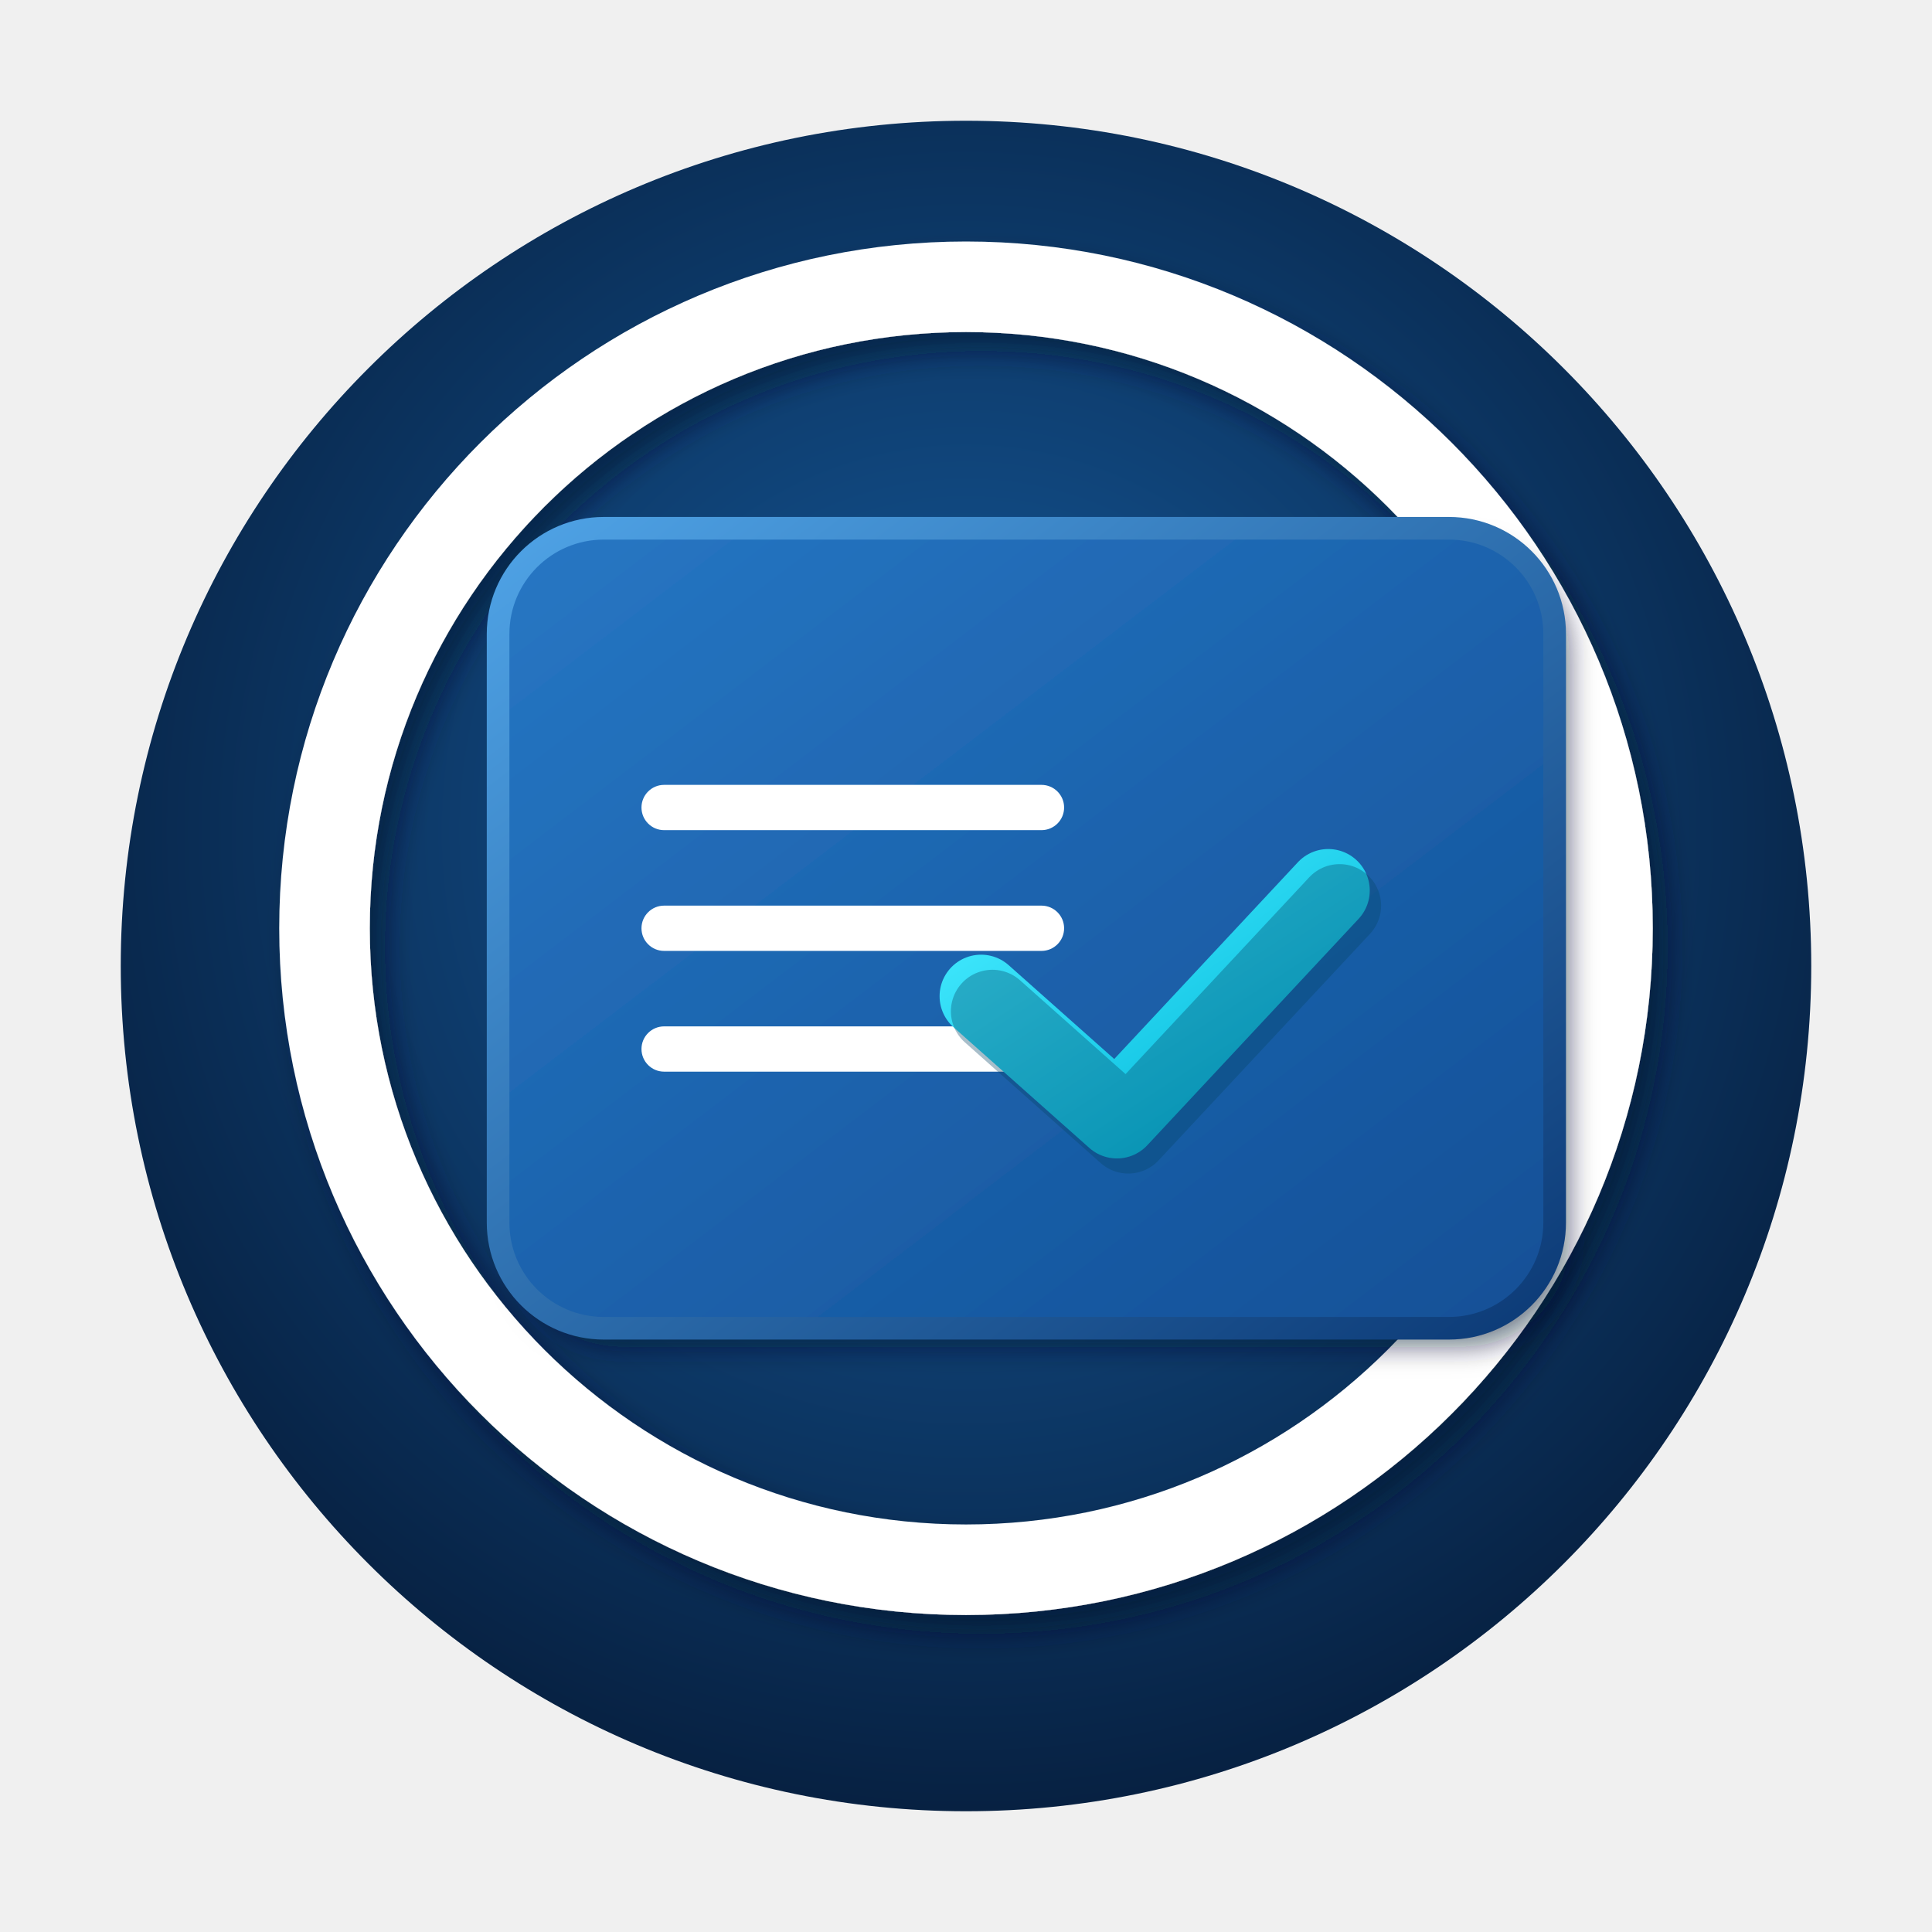
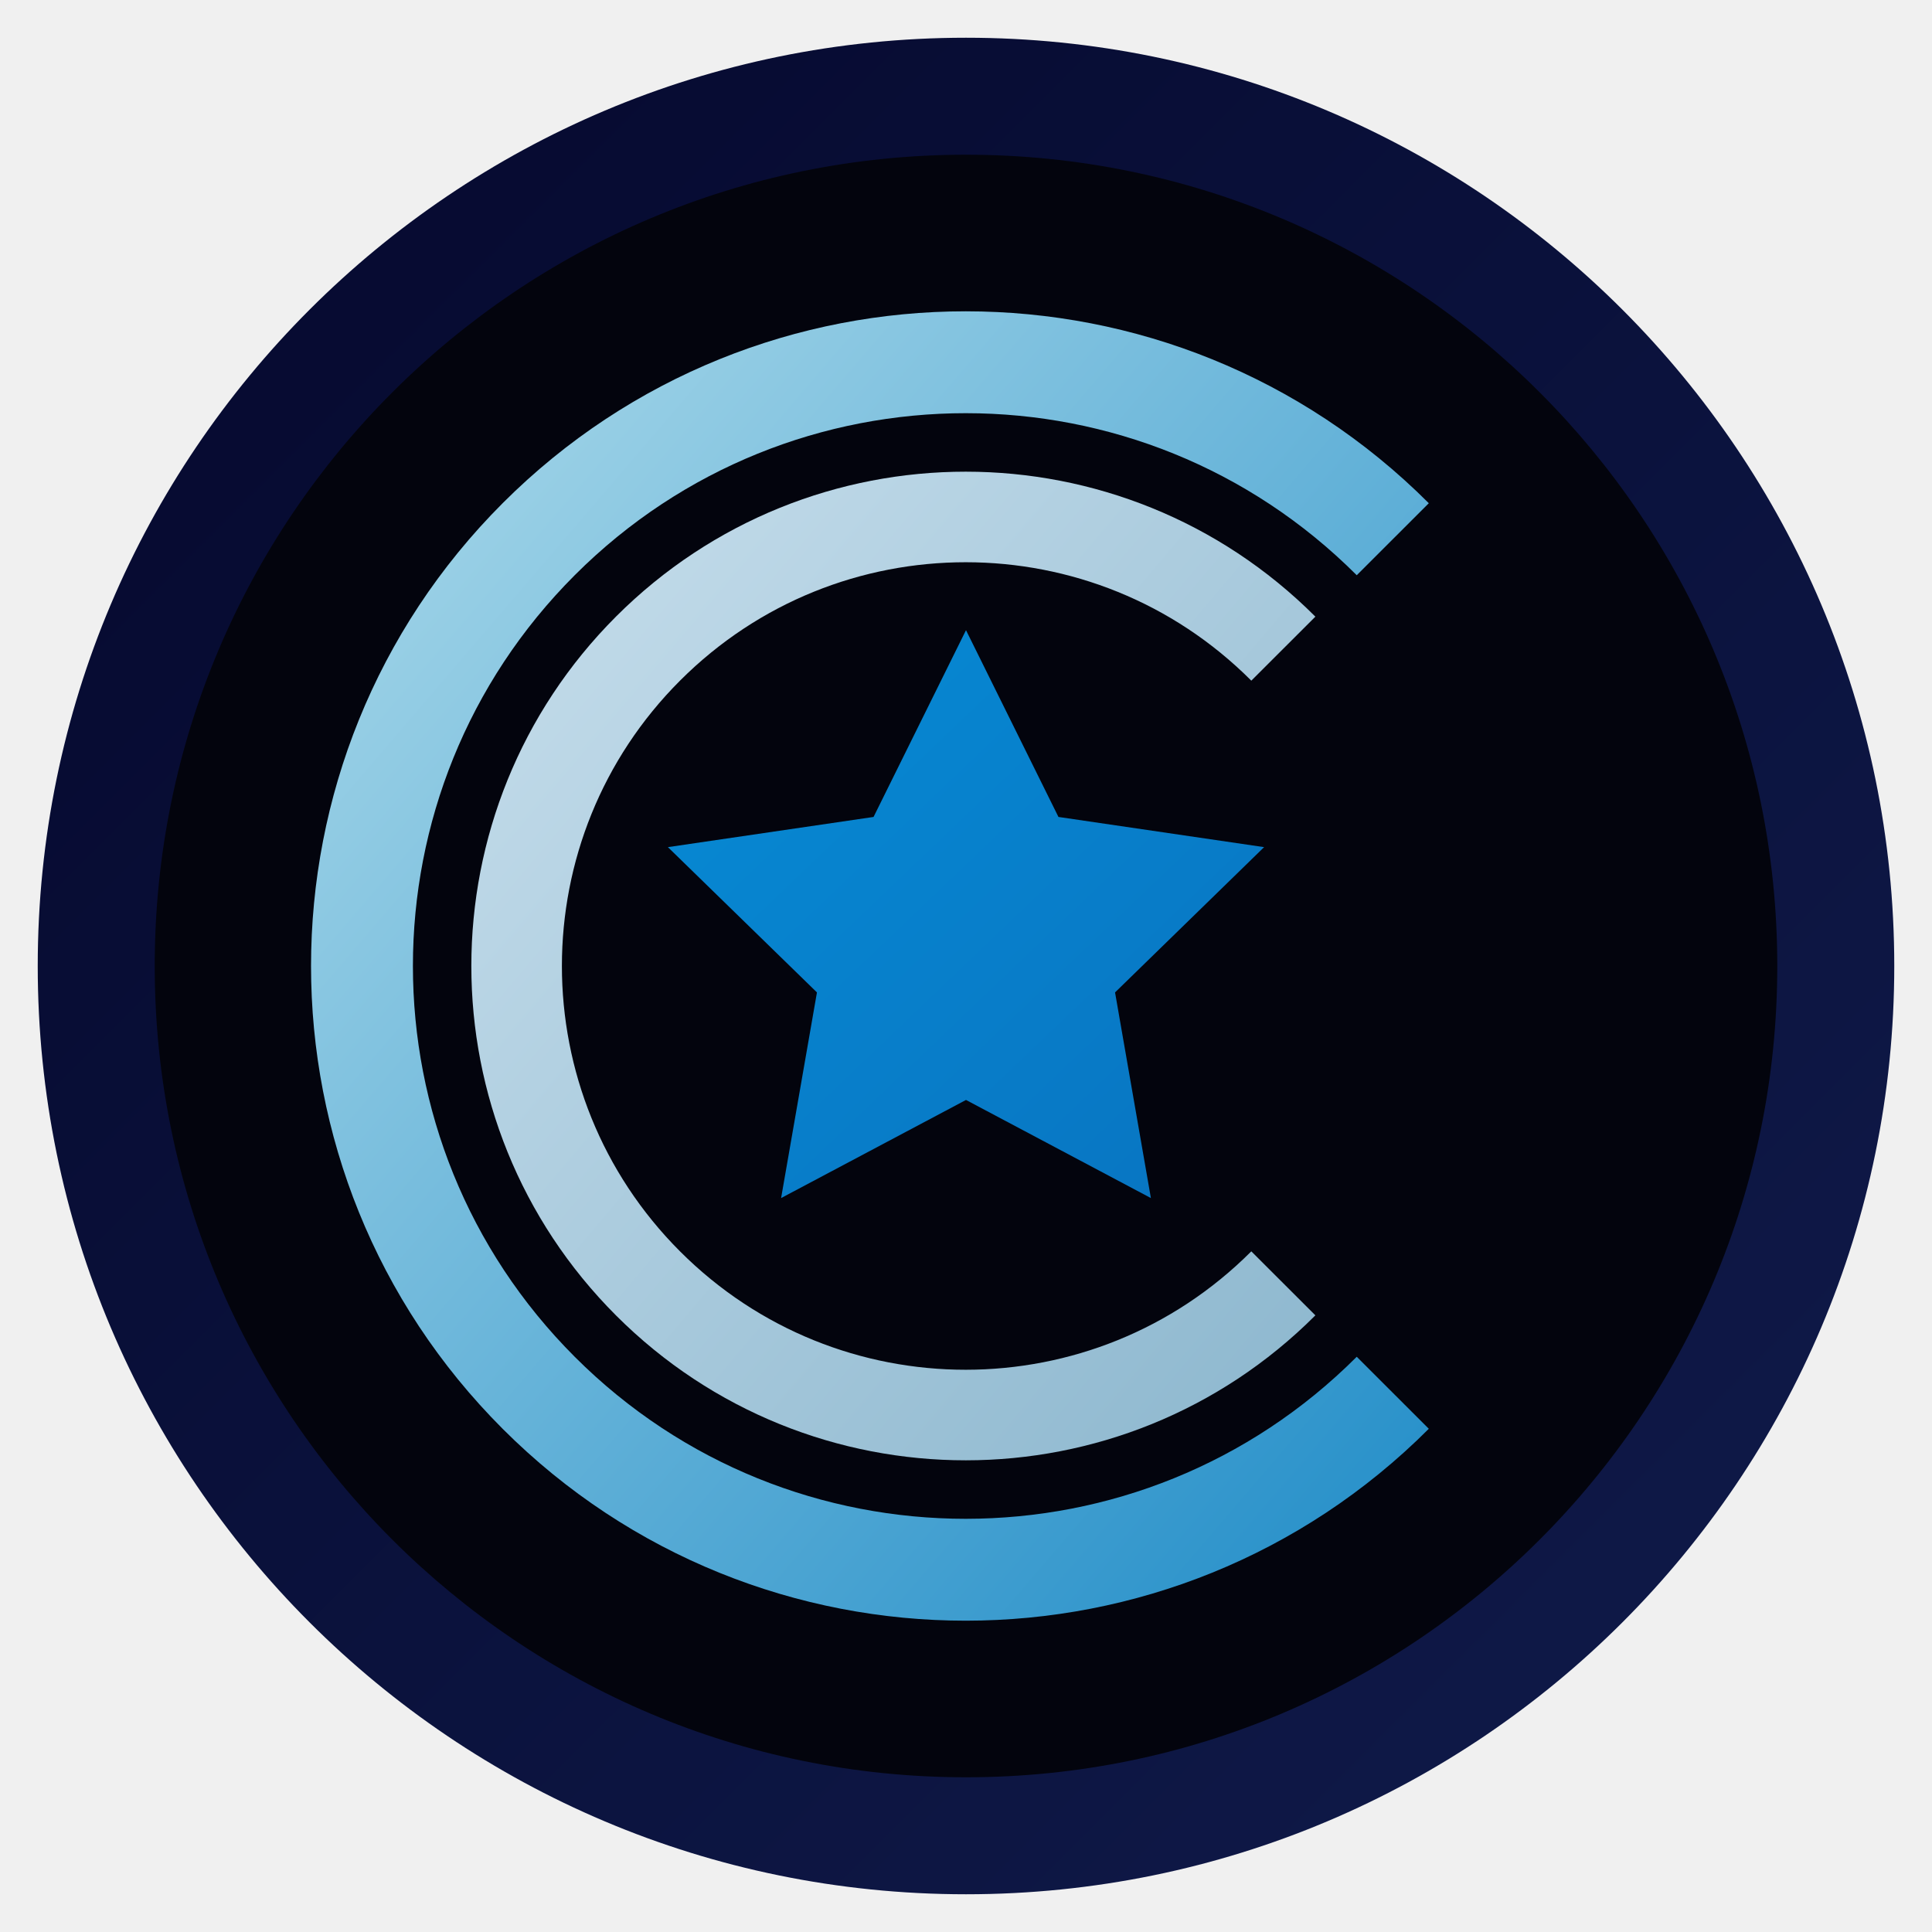
<svg xmlns="http://www.w3.org/2000/svg" viewBox="0 0 512 512">
  <defs>
-     <radialGradient id="outerBg" cx="50%" cy="42%" r="58%">
-       <stop offset="0%" stop-color="#155a9c" />
-       <stop offset="100%" stop-color="#072142" />
-     </radialGradient>
-     <linearGradient id="cardGrad" x1="0%" y1="0%" x2="100%" y2="100%">
-       <stop offset="0%" stop-color="#2777c4" />
-       <stop offset="100%" stop-color="#124f96" />
+     <linearGradient id="outerBlue" x1="0" y1="0" x2="1" y2="1">
+       <stop offset="0" stop-color="#05082d" />
+       <stop offset="1" stop-color="#101b4b" />
    </linearGradient>
-     <linearGradient id="cardBorder" x1="0%" y1="0%" x2="100%" y2="100%">
-       <stop offset="0%" stop-color="#4fa3e6" />
-       <stop offset="100%" stop-color="#0c3a76" />
+     <linearGradient id="outerArc" x1="0" y1="0" x2="1" y2="1">
+       <stop offset="0" stop-color="#a8d8e9" />
+       <stop offset="1" stop-color="#258fc9" />
    </linearGradient>
-     <linearGradient id="checkGrad" x1="0%" y1="0%" x2="100%" y2="100%">
-       <stop offset="0%" stop-color="#43eaff" />
-       <stop offset="100%" stop-color="#00b7d9" />
+     <linearGradient id="innerArc" x1="0" y1="0" x2="1" y2="1">
+       <stop offset="0" stop-color="#c5ddeb" />
+       <stop offset="1" stop-color="#8eb8cf" />
    </linearGradient>
-     <filter id="shadow" x="-20%" y="-20%" width="140%" height="140%">
-       <feDropShadow dx="4" dy="5" stdDeviation="3.5" flood-color="#051830" flood-opacity="0.55" />
-     </filter>
+     <linearGradient id="starBlue" x1="0" y1="0" x2="1" y2="1">
+       <stop offset="0" stop-color="#078bd5" />
+       <stop offset="1" stop-color="#0874c1" />
+     </linearGradient>
  </defs>
-   <circle cx="256" cy="256" r="224" fill="url(#outerBg)" />
-   <circle cx="256" cy="246" r="170" fill="none" stroke="#ffffff" stroke-width="24" filter="url(#shadow)" />
-   <rect x="132" y="140" width="280" height="212" rx="28" fill="url(#cardGrad)" filter="url(#shadow)" />
-   <rect x="132" y="140" width="280" height="212" rx="28" fill="none" stroke="url(#cardBorder)" stroke-width="6" />
-   <rect x="170" y="208" width="112" height="12" rx="6" fill="#ffffff" />
-   <rect x="170" y="240" width="112" height="12" rx="6" fill="#ffffff" />
-   <rect x="170" y="272" width="112" height="12" rx="6" fill="#ffffff" />
-   <path d="M 260 264 L 296 296 L 352 236" fill="none" stroke="url(#checkGrad)" stroke-width="22" stroke-linecap="round" stroke-linejoin="round" />
-   <path d="M 260 264 L 296 296 L 352 236" fill="none" stroke="#074566" stroke-width="22" stroke-linecap="round" stroke-linejoin="round" opacity="0.35" transform="translate(3, 4)" />
+   <circle cx="256" cy="256" r="246" fill="url(#outerBlue)" />
+   <circle cx="256" cy="256" r="215" fill="#03040d" />
+   <path d="M369.1 142.9        A160 160 0 1 0 369.1 369.1" fill="none" stroke="url(#outerArc)" stroke-width="27" stroke-linecap="butt" />
+   <path d="M340.1 171.9        A119 119 0 1 0 340.1 340.1" fill="none" stroke="url(#innerArc)" stroke-width="24" stroke-linecap="butt" />
+   <path d="M256 167        L280.5 216.5        L335 224.5        L295.5 263        L305 317.5        L256 291.5        L207 317.5        L216.5 263        L177 224.5        L231.5 216.5 Z" fill="url(#starBlue)" />
</svg>
